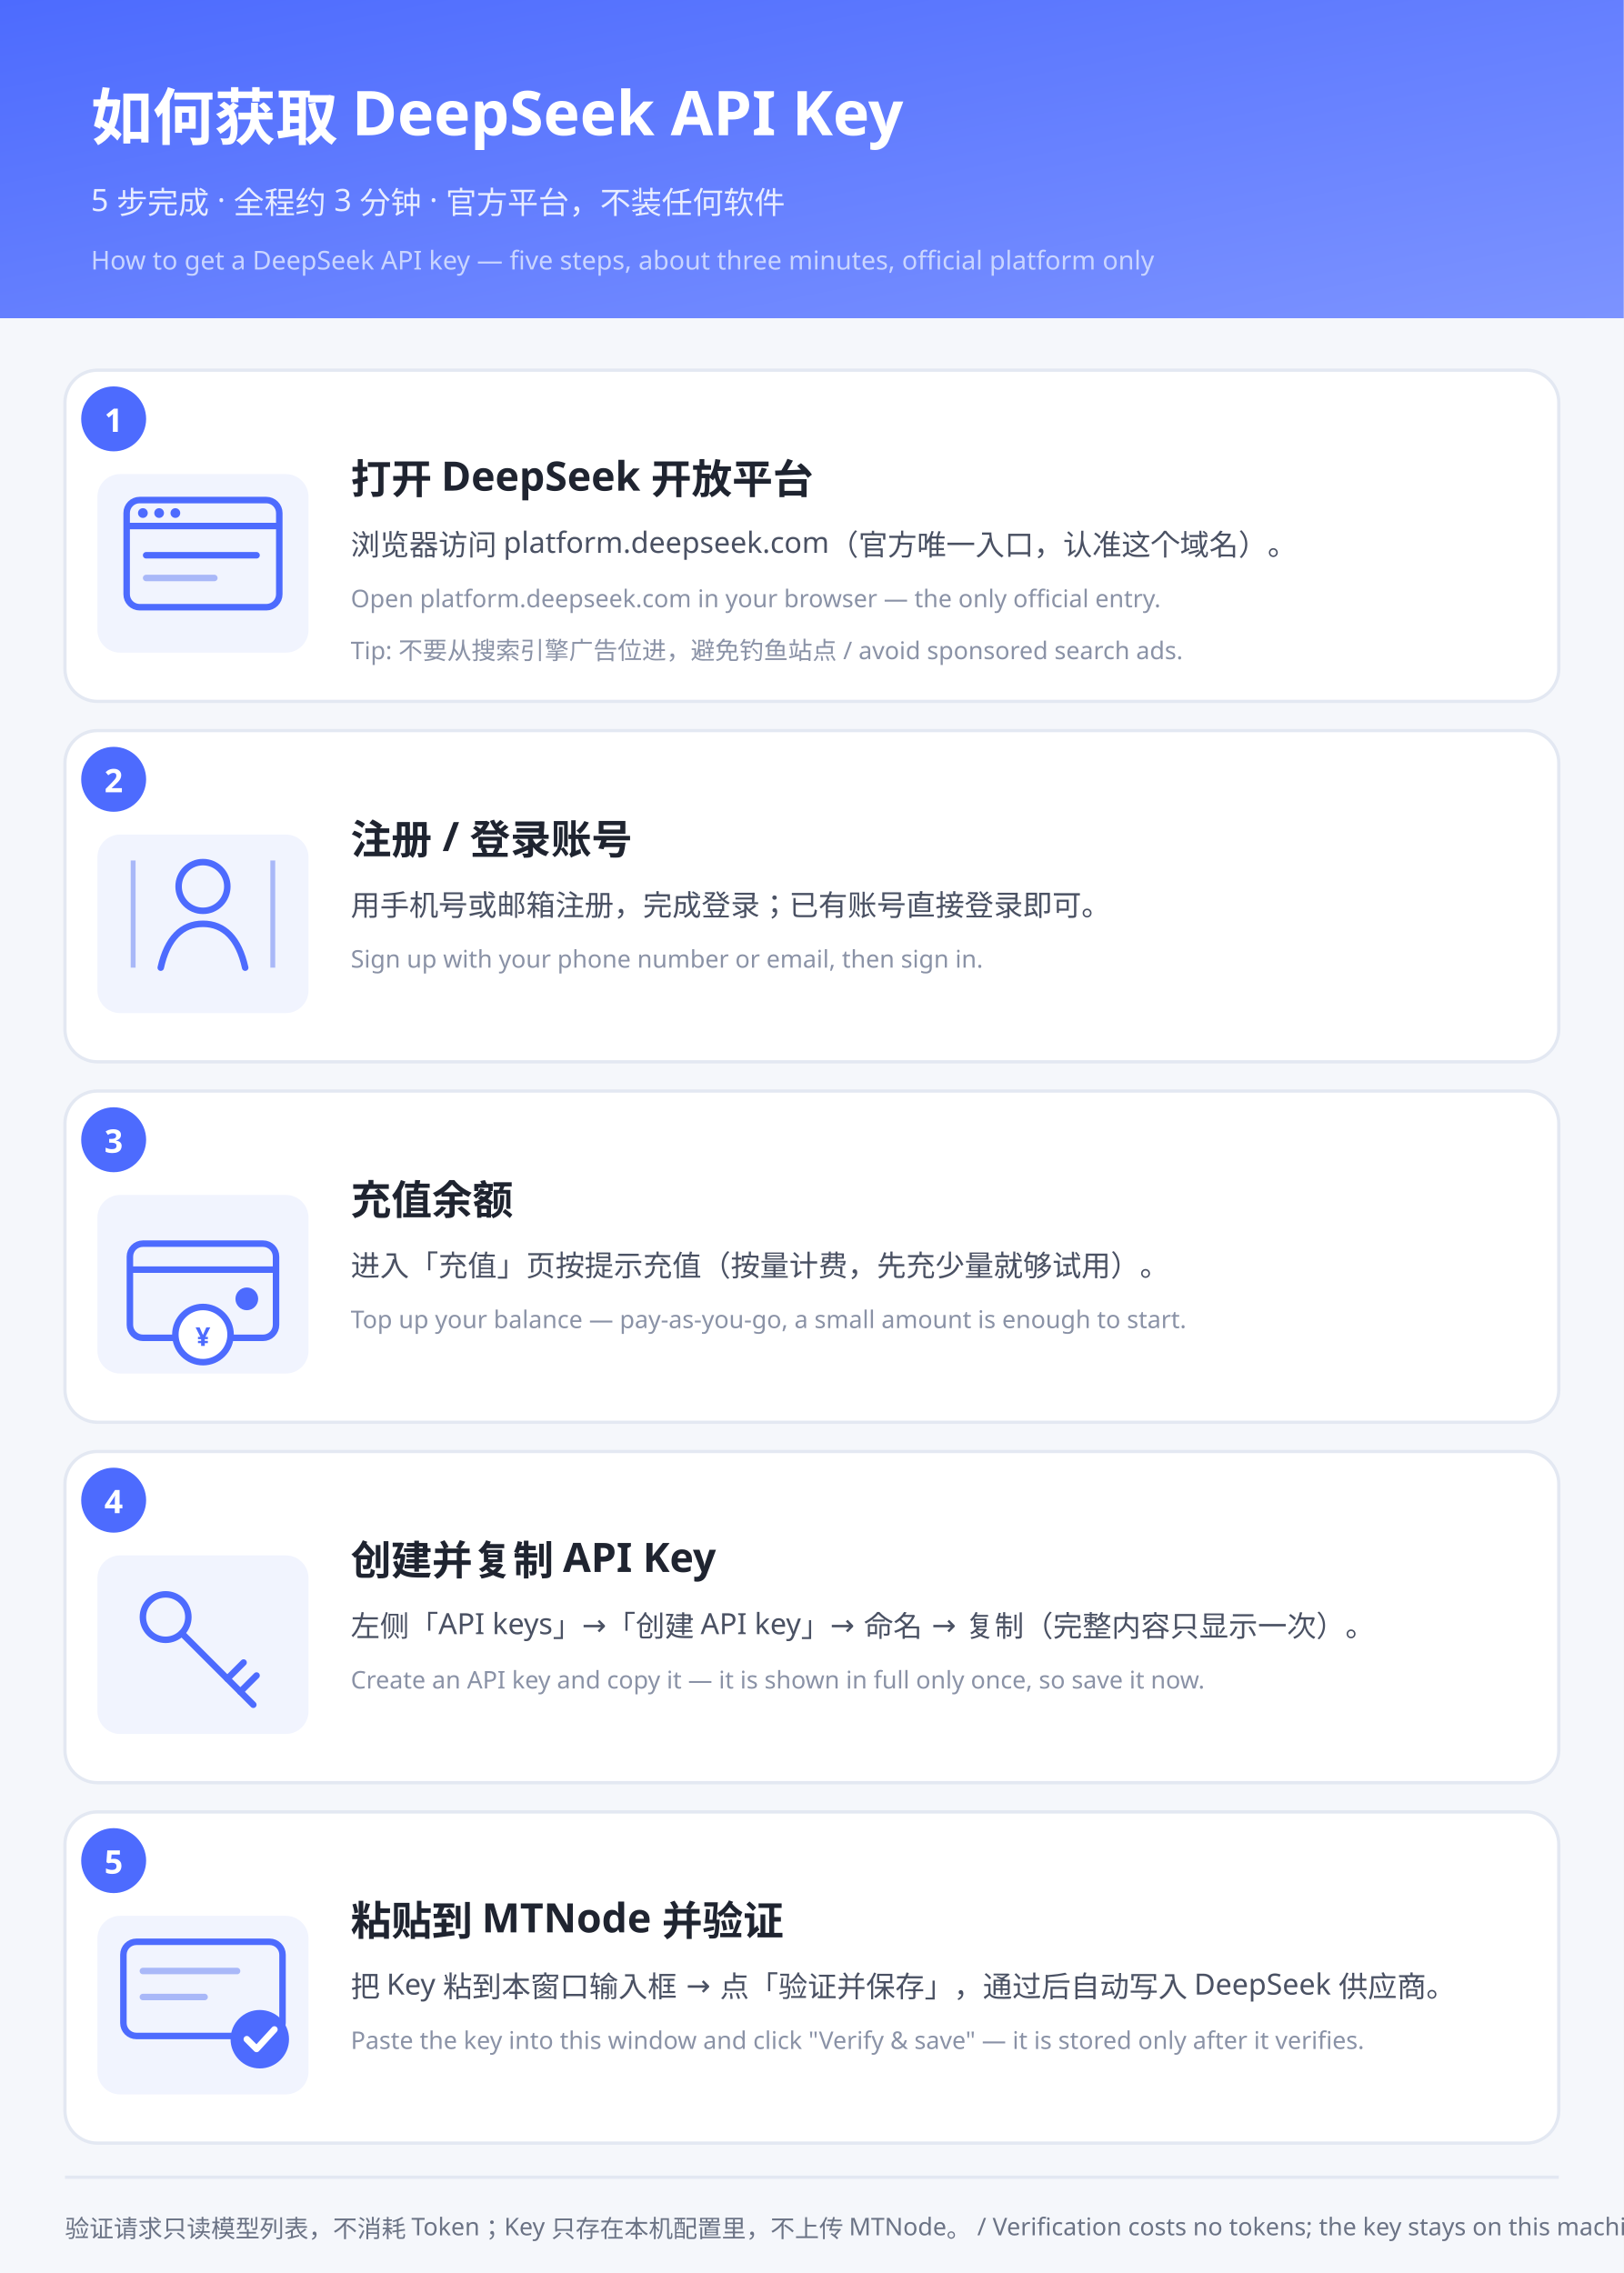
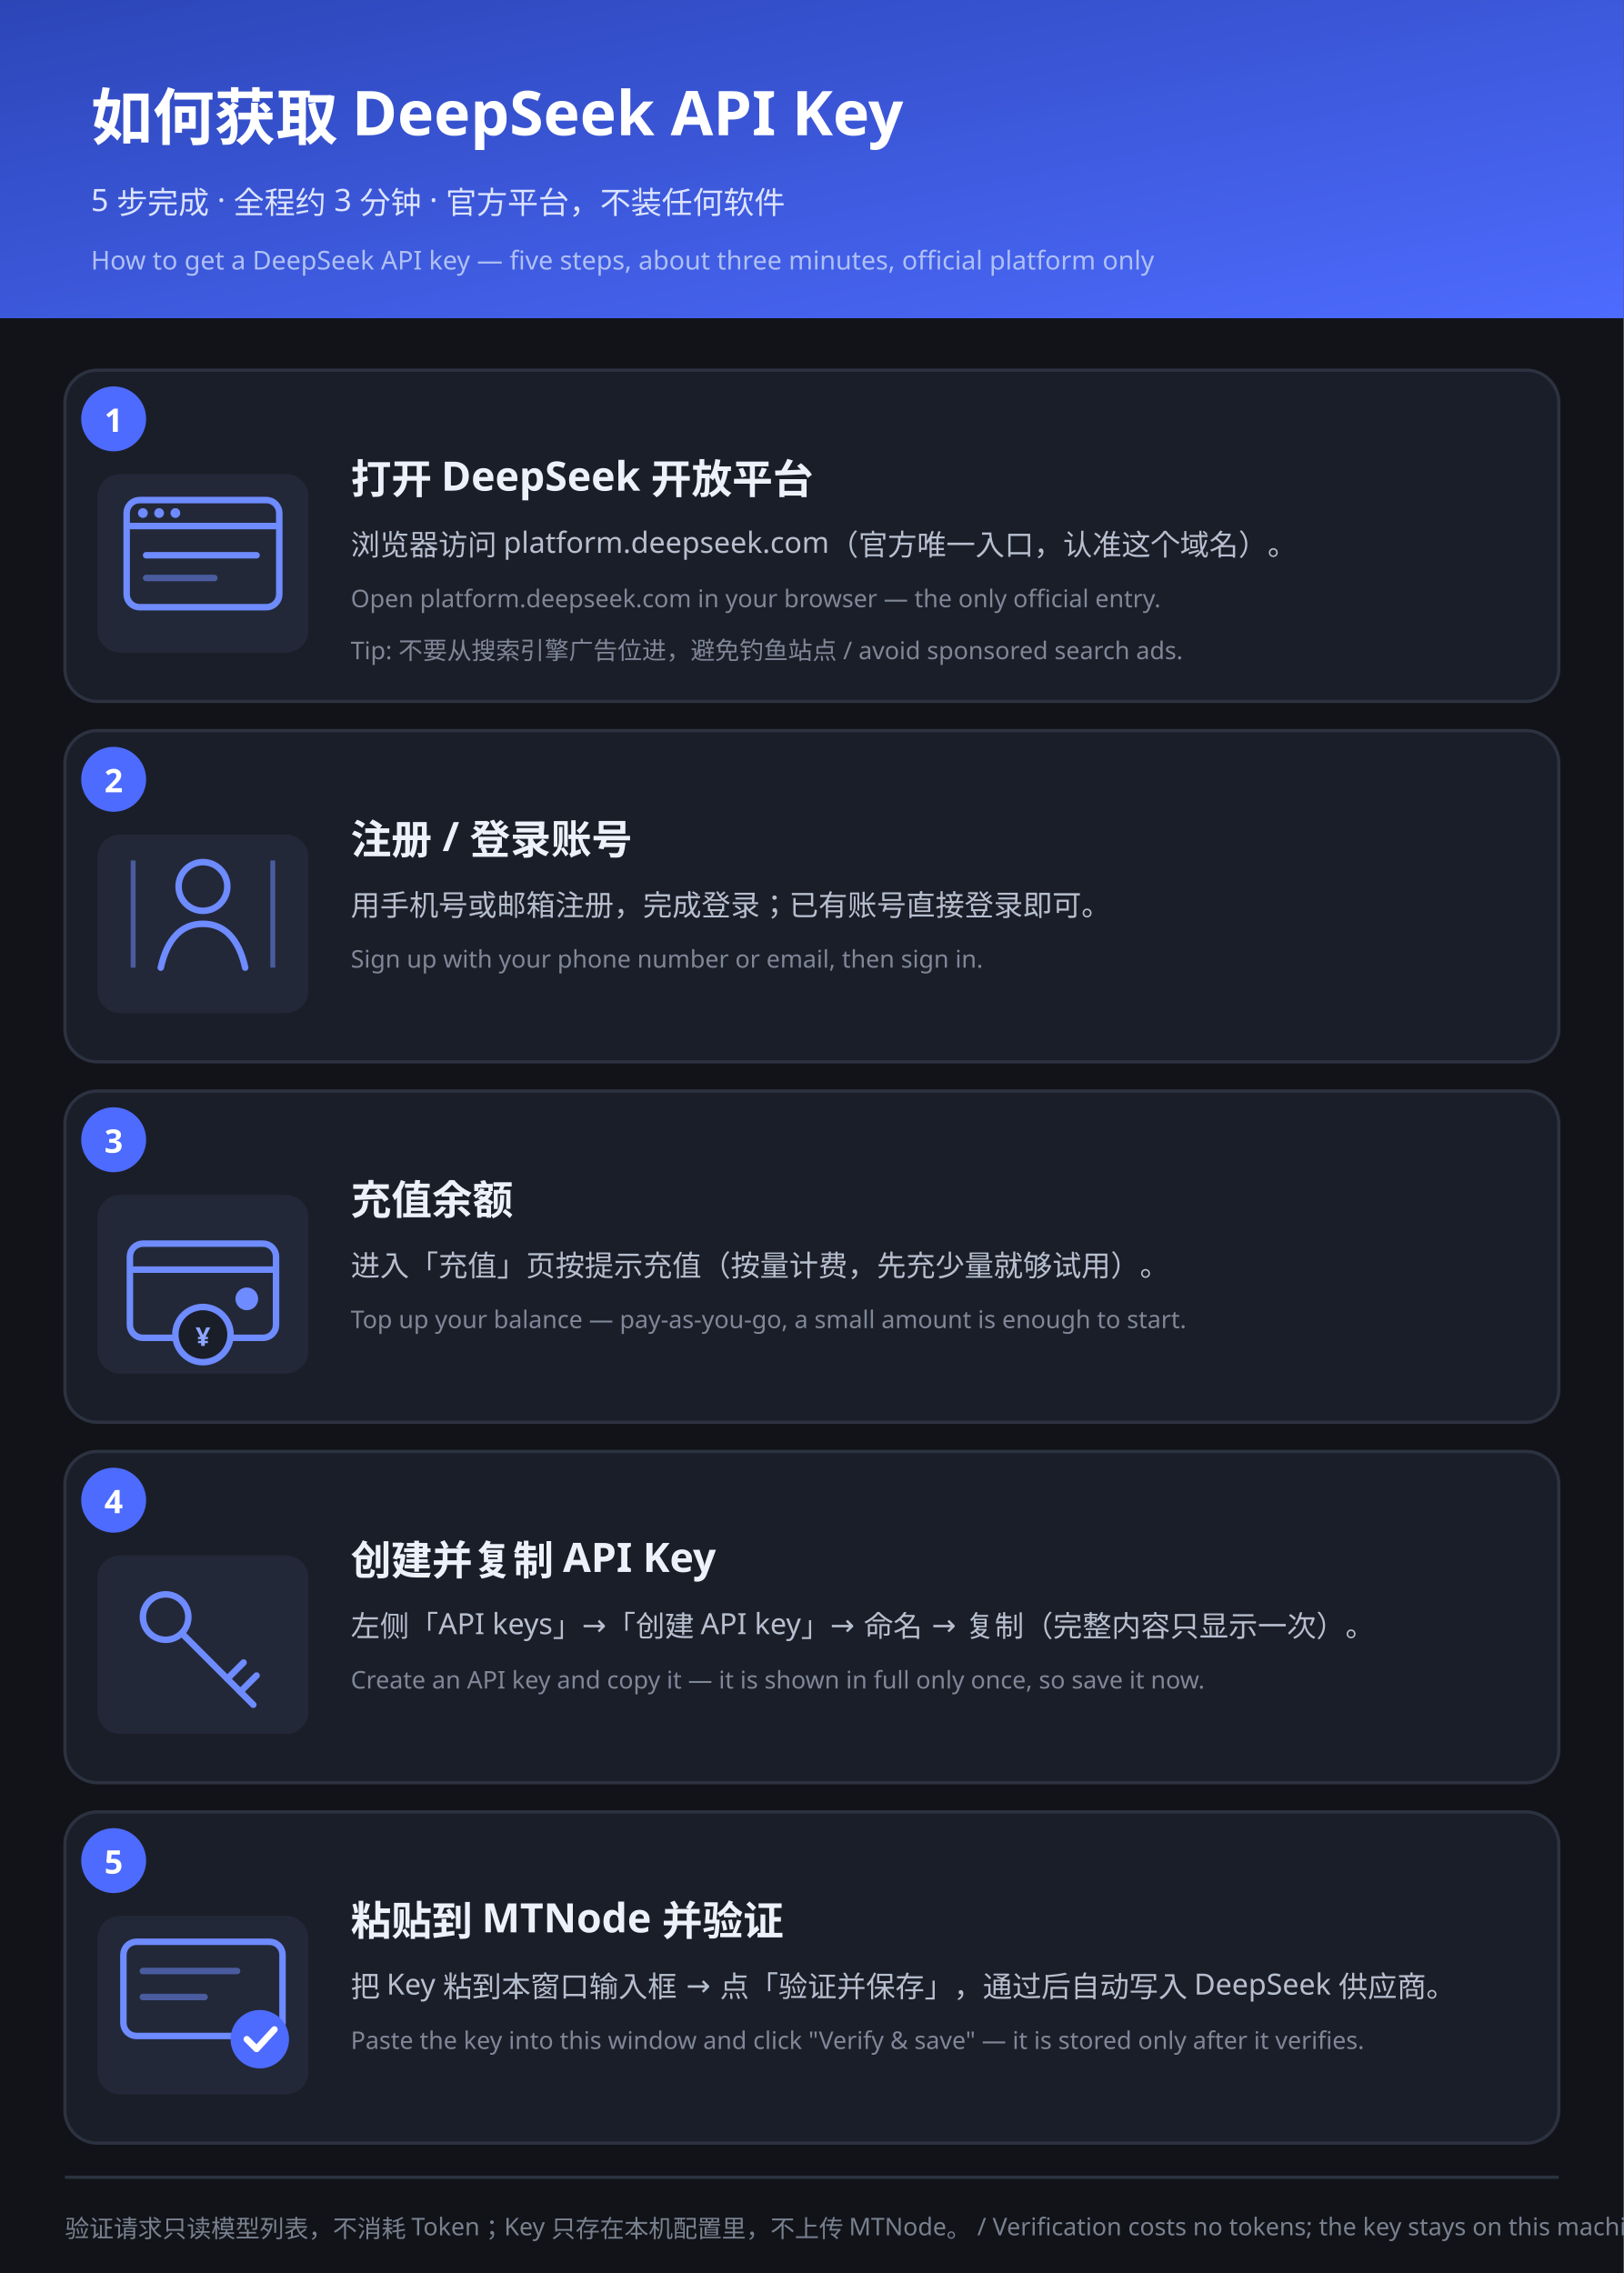
- <svg xmlns="http://www.w3.org/2000/svg" viewBox="0 0 1000 1400" width="1000" height="1400" role="img" aria-label="如何获取 DeepSeek API Key：五步图文指引 / How to get a DeepSeek API Key: five steps">
+ <svg xmlns="http://www.w3.org/2000/svg" viewBox="0 0 1000 1400" width="1000" height="1400" role="img" aria-label="如何获取 DeepSeek API Key：五步图文指引（深色）/ How to get a DeepSeek API Key: five steps (dark)">
  <defs>
    <linearGradient id="hd" x1="0" y1="0" x2="1" y2="1">
-       <stop offset="0" stop-color="#4D6BFE" />
-       <stop offset="1" stop-color="#7C93FF" />
+       <stop offset="0" stop-color="#2C46B8" />
+       <stop offset="1" stop-color="#4D6BFE" />
    </linearGradient>
  </defs>
-   <rect x="0" y="0" width="1000" height="1400" fill="#F5F7FB" />
+   <rect x="0" y="0" width="1000" height="1400" fill="#111319" />
  <rect x="0" y="0" width="1000" height="196" fill="url(#hd)" />
  <text x="56" y="86" font-family="Segoe UI, Microsoft YaHei, PingFang SC, sans-serif" font-size="38" font-weight="700" fill="#FFFFFF">如何获取 DeepSeek API Key</text>
-   <text x="56" y="130" font-family="Segoe UI, Microsoft YaHei, PingFang SC, sans-serif" font-size="19" fill="#E8EDFF">5 步完成 · 全程约 3 分钟 · 官方平台，不装任何软件</text>
-   <text x="56" y="166" font-family="Segoe UI, Microsoft YaHei, PingFang SC, sans-serif" font-size="16" fill="#C9D5FF">How to get a DeepSeek API key — five steps, about three minutes, official platform only</text>
+   <text x="56" y="130" font-family="Segoe UI, Microsoft YaHei, PingFang SC, sans-serif" font-size="19" fill="#DDE4FF">5 步完成 · 全程约 3 分钟 · 官方平台，不装任何软件</text>
+   <text x="56" y="166" font-family="Segoe UI, Microsoft YaHei, PingFang SC, sans-serif" font-size="16" fill="#AFC0F5">How to get a DeepSeek API key — five steps, about three minutes, official platform only</text>
  <g>
-     <rect x="40" y="228" width="920" height="204" rx="20" fill="#FFFFFF" stroke="#E3E8F2" stroke-width="2" />
+     <rect x="40" y="228" width="920" height="204" rx="20" fill="#1A1E28" stroke="#2C3240" stroke-width="2" />
    <circle cx="70" cy="258" r="20" fill="#4D6BFE" />
    <text x="70" y="266" text-anchor="middle" font-family="Segoe UI, Microsoft YaHei, sans-serif" font-size="20" font-weight="700" fill="#FFFFFF">1</text>
-     <rect x="60" y="292" width="130" height="110" rx="14" fill="#F1F4FE" />
-     <rect x="78" y="308" width="94" height="66" rx="8" fill="none" stroke="#4D6BFE" stroke-width="4" />
-     <line x1="78" y1="324" x2="172" y2="324" stroke="#4D6BFE" stroke-width="4" />
-     <circle cx="88" cy="316" r="3" fill="#4D6BFE" />
-     <circle cx="98" cy="316" r="3" fill="#4D6BFE" />
-     <circle cx="108" cy="316" r="3" fill="#4D6BFE" />
-     <line x1="90" y1="342" x2="158" y2="342" stroke="#4D6BFE" stroke-width="4" stroke-linecap="round" />
-     <line x1="90" y1="356" x2="132" y2="356" stroke="#A9B8F8" stroke-width="4" stroke-linecap="round" />
-     <text x="216" y="304" font-family="Segoe UI, Microsoft YaHei, PingFang SC, sans-serif" font-size="25" font-weight="700" fill="#1F2430">打开 DeepSeek 开放平台</text>
-     <text x="216" y="342" font-family="Segoe UI, Microsoft YaHei, PingFang SC, sans-serif" font-size="18" fill="#4A5163">浏览器访问 platform.deepseek.com（官方唯一入口，认准这个域名）。</text>
-     <text x="216" y="374" font-family="Segoe UI, Microsoft YaHei, PingFang SC, sans-serif" font-size="15" fill="#8A92A6">Open platform.deepseek.com in your browser — the only official entry.</text>
-     <text x="216" y="406" font-family="Segoe UI, Microsoft YaHei, PingFang SC, sans-serif" font-size="15" fill="#8A92A6">Tip: 不要从搜索引擎广告位进，避免钓鱼站点 / avoid sponsored search ads.</text>
+     <rect x="60" y="292" width="130" height="110" rx="14" fill="#222838" />
+     <rect x="78" y="308" width="94" height="66" rx="8" fill="none" stroke="#6E8BFF" stroke-width="4" />
+     <line x1="78" y1="324" x2="172" y2="324" stroke="#6E8BFF" stroke-width="4" />
+     <circle cx="88" cy="316" r="3" fill="#6E8BFF" />
+     <circle cx="98" cy="316" r="3" fill="#6E8BFF" />
+     <circle cx="108" cy="316" r="3" fill="#6E8BFF" />
+     <line x1="90" y1="342" x2="158" y2="342" stroke="#6E8BFF" stroke-width="4" stroke-linecap="round" />
+     <line x1="90" y1="356" x2="132" y2="356" stroke="#4A5C9E" stroke-width="4" stroke-linecap="round" />
+     <text x="216" y="304" font-family="Segoe UI, Microsoft YaHei, PingFang SC, sans-serif" font-size="25" font-weight="700" fill="#EDF1FA">打开 DeepSeek 开放平台</text>
+     <text x="216" y="342" font-family="Segoe UI, Microsoft YaHei, PingFang SC, sans-serif" font-size="18" fill="#B7BFCF">浏览器访问 platform.deepseek.com（官方唯一入口，认准这个域名）。</text>
+     <text x="216" y="374" font-family="Segoe UI, Microsoft YaHei, PingFang SC, sans-serif" font-size="15" fill="#7F8798">Open platform.deepseek.com in your browser — the only official entry.</text>
+     <text x="216" y="406" font-family="Segoe UI, Microsoft YaHei, PingFang SC, sans-serif" font-size="15" fill="#7F8798">Tip: 不要从搜索引擎广告位进，避免钓鱼站点 / avoid sponsored search ads.</text>
  </g>
  <g>
-     <rect x="40" y="450" width="920" height="204" rx="20" fill="#FFFFFF" stroke="#E3E8F2" stroke-width="2" />
+     <rect x="40" y="450" width="920" height="204" rx="20" fill="#1A1E28" stroke="#2C3240" stroke-width="2" />
    <circle cx="70" cy="480" r="20" fill="#4D6BFE" />
    <text x="70" y="488" text-anchor="middle" font-family="Segoe UI, Microsoft YaHei, sans-serif" font-size="20" font-weight="700" fill="#FFFFFF">2</text>
-     <rect x="60" y="514" width="130" height="110" rx="14" fill="#F1F4FE" />
-     <circle cx="125" cy="546" r="15" fill="none" stroke="#4D6BFE" stroke-width="4" />
-     <path d="M99 596c4-18 13-27 26-27s22 9 26 27" fill="none" stroke="#4D6BFE" stroke-width="4" stroke-linecap="round" />
-     <line x1="82" y1="530" x2="82" y2="596" stroke="#A9B8F8" stroke-width="3" />
-     <line x1="168" y1="530" x2="168" y2="596" stroke="#A9B8F8" stroke-width="3" />
-     <text x="216" y="526" font-family="Segoe UI, Microsoft YaHei, PingFang SC, sans-serif" font-size="25" font-weight="700" fill="#1F2430">注册 / 登录账号</text>
-     <text x="216" y="564" font-family="Segoe UI, Microsoft YaHei, PingFang SC, sans-serif" font-size="18" fill="#4A5163">用手机号或邮箱注册，完成登录；已有账号直接登录即可。</text>
-     <text x="216" y="596" font-family="Segoe UI, Microsoft YaHei, PingFang SC, sans-serif" font-size="15" fill="#8A92A6">Sign up with your phone number or email, then sign in.</text>
+     <rect x="60" y="514" width="130" height="110" rx="14" fill="#222838" />
+     <circle cx="125" cy="546" r="15" fill="none" stroke="#6E8BFF" stroke-width="4" />
+     <path d="M99 596c4-18 13-27 26-27s22 9 26 27" fill="none" stroke="#6E8BFF" stroke-width="4" stroke-linecap="round" />
+     <line x1="82" y1="530" x2="82" y2="596" stroke="#4A5C9E" stroke-width="3" />
+     <line x1="168" y1="530" x2="168" y2="596" stroke="#4A5C9E" stroke-width="3" />
+     <text x="216" y="526" font-family="Segoe UI, Microsoft YaHei, PingFang SC, sans-serif" font-size="25" font-weight="700" fill="#EDF1FA">注册 / 登录账号</text>
+     <text x="216" y="564" font-family="Segoe UI, Microsoft YaHei, PingFang SC, sans-serif" font-size="18" fill="#B7BFCF">用手机号或邮箱注册，完成登录；已有账号直接登录即可。</text>
+     <text x="216" y="596" font-family="Segoe UI, Microsoft YaHei, PingFang SC, sans-serif" font-size="15" fill="#7F8798">Sign up with your phone number or email, then sign in.</text>
  </g>
  <g>
-     <rect x="40" y="672" width="920" height="204" rx="20" fill="#FFFFFF" stroke="#E3E8F2" stroke-width="2" />
+     <rect x="40" y="672" width="920" height="204" rx="20" fill="#1A1E28" stroke="#2C3240" stroke-width="2" />
    <circle cx="70" cy="702" r="20" fill="#4D6BFE" />
    <text x="70" y="710" text-anchor="middle" font-family="Segoe UI, Microsoft YaHei, sans-serif" font-size="20" font-weight="700" fill="#FFFFFF">3</text>
-     <rect x="60" y="736" width="130" height="110" rx="14" fill="#F1F4FE" />
-     <rect x="80" y="766" width="90" height="58" rx="8" fill="none" stroke="#4D6BFE" stroke-width="4" />
-     <path d="M80 782h90" stroke="#4D6BFE" stroke-width="4" />
-     <circle cx="152" cy="800" r="7" fill="#4D6BFE" />
-     <circle cx="125" cy="822" r="17" fill="#FFFFFF" stroke="#4D6BFE" stroke-width="4" />
-     <text x="125" y="829" text-anchor="middle" font-family="Segoe UI, Microsoft YaHei, sans-serif" font-size="16" font-weight="700" fill="#4D6BFE">¥</text>
-     <text x="216" y="748" font-family="Segoe UI, Microsoft YaHei, PingFang SC, sans-serif" font-size="25" font-weight="700" fill="#1F2430">充值余额</text>
-     <text x="216" y="786" font-family="Segoe UI, Microsoft YaHei, PingFang SC, sans-serif" font-size="18" fill="#4A5163">进入「充值」页按提示充值（按量计费，先充少量就够试用）。</text>
-     <text x="216" y="818" font-family="Segoe UI, Microsoft YaHei, PingFang SC, sans-serif" font-size="15" fill="#8A92A6">Top up your balance — pay-as-you-go, a small amount is enough to start.</text>
+     <rect x="60" y="736" width="130" height="110" rx="14" fill="#222838" />
+     <rect x="80" y="766" width="90" height="58" rx="8" fill="none" stroke="#6E8BFF" stroke-width="4" />
+     <path d="M80 782h90" stroke="#6E8BFF" stroke-width="4" />
+     <circle cx="152" cy="800" r="7" fill="#6E8BFF" />
+     <circle cx="125" cy="822" r="17" fill="#1A1E28" stroke="#6E8BFF" stroke-width="4" />
+     <text x="125" y="829" text-anchor="middle" font-family="Segoe UI, Microsoft YaHei, sans-serif" font-size="16" font-weight="700" fill="#8FA6FF">¥</text>
+     <text x="216" y="748" font-family="Segoe UI, Microsoft YaHei, PingFang SC, sans-serif" font-size="25" font-weight="700" fill="#EDF1FA">充值余额</text>
+     <text x="216" y="786" font-family="Segoe UI, Microsoft YaHei, PingFang SC, sans-serif" font-size="18" fill="#B7BFCF">进入「充值」页按提示充值（按量计费，先充少量就够试用）。</text>
+     <text x="216" y="818" font-family="Segoe UI, Microsoft YaHei, PingFang SC, sans-serif" font-size="15" fill="#7F8798">Top up your balance — pay-as-you-go, a small amount is enough to start.</text>
  </g>
  <g>
-     <rect x="40" y="894" width="920" height="204" rx="20" fill="#FFFFFF" stroke="#E3E8F2" stroke-width="2" />
+     <rect x="40" y="894" width="920" height="204" rx="20" fill="#1A1E28" stroke="#2C3240" stroke-width="2" />
    <circle cx="70" cy="924" r="20" fill="#4D6BFE" />
    <text x="70" y="932" text-anchor="middle" font-family="Segoe UI, Microsoft YaHei, sans-serif" font-size="20" font-weight="700" fill="#FFFFFF">4</text>
-     <rect x="60" y="958" width="130" height="110" rx="14" fill="#F1F4FE" />
-     <circle cx="102" cy="996" r="14" fill="none" stroke="#4D6BFE" stroke-width="4" />
-     <line x1="112" y1="1006" x2="156" y2="1050" stroke="#4D6BFE" stroke-width="4" stroke-linecap="round" />
-     <line x1="148" y1="1042" x2="158" y2="1032" stroke="#4D6BFE" stroke-width="4" stroke-linecap="round" />
-     <line x1="140" y1="1034" x2="150" y2="1024" stroke="#4D6BFE" stroke-width="4" stroke-linecap="round" />
-     <text x="216" y="970" font-family="Segoe UI, Microsoft YaHei, PingFang SC, sans-serif" font-size="25" font-weight="700" fill="#1F2430">创建并复制 API Key</text>
-     <text x="216" y="1008" font-family="Segoe UI, Microsoft YaHei, PingFang SC, sans-serif" font-size="18" fill="#4A5163">左侧「API keys」→「创建 API key」→ 命名 → 复制（完整内容只显示一次）。</text>
-     <text x="216" y="1040" font-family="Segoe UI, Microsoft YaHei, PingFang SC, sans-serif" font-size="15" fill="#8A92A6">Create an API key and copy it — it is shown in full only once, so save it now.</text>
+     <rect x="60" y="958" width="130" height="110" rx="14" fill="#222838" />
+     <circle cx="102" cy="996" r="14" fill="none" stroke="#6E8BFF" stroke-width="4" />
+     <line x1="112" y1="1006" x2="156" y2="1050" stroke="#6E8BFF" stroke-width="4" stroke-linecap="round" />
+     <line x1="148" y1="1042" x2="158" y2="1032" stroke="#6E8BFF" stroke-width="4" stroke-linecap="round" />
+     <line x1="140" y1="1034" x2="150" y2="1024" stroke="#6E8BFF" stroke-width="4" stroke-linecap="round" />
+     <text x="216" y="970" font-family="Segoe UI, Microsoft YaHei, PingFang SC, sans-serif" font-size="25" font-weight="700" fill="#EDF1FA">创建并复制 API Key</text>
+     <text x="216" y="1008" font-family="Segoe UI, Microsoft YaHei, PingFang SC, sans-serif" font-size="18" fill="#B7BFCF">左侧「API keys」→「创建 API key」→ 命名 → 复制（完整内容只显示一次）。</text>
+     <text x="216" y="1040" font-family="Segoe UI, Microsoft YaHei, PingFang SC, sans-serif" font-size="15" fill="#7F8798">Create an API key and copy it — it is shown in full only once, so save it now.</text>
  </g>
  <g>
-     <rect x="40" y="1116" width="920" height="204" rx="20" fill="#FFFFFF" stroke="#E3E8F2" stroke-width="2" />
+     <rect x="40" y="1116" width="920" height="204" rx="20" fill="#1A1E28" stroke="#2C3240" stroke-width="2" />
    <circle cx="70" cy="1146" r="20" fill="#4D6BFE" />
    <text x="70" y="1154" text-anchor="middle" font-family="Segoe UI, Microsoft YaHei, sans-serif" font-size="20" font-weight="700" fill="#FFFFFF">5</text>
-     <rect x="60" y="1180" width="130" height="110" rx="14" fill="#F1F4FE" />
-     <rect x="76" y="1196" width="98" height="58" rx="8" fill="none" stroke="#4D6BFE" stroke-width="4" />
-     <line x1="88" y1="1214" x2="146" y2="1214" stroke="#A9B8F8" stroke-width="4" stroke-linecap="round" />
-     <line x1="88" y1="1230" x2="126" y2="1230" stroke="#A9B8F8" stroke-width="4" stroke-linecap="round" />
+     <rect x="60" y="1180" width="130" height="110" rx="14" fill="#222838" />
+     <rect x="76" y="1196" width="98" height="58" rx="8" fill="none" stroke="#6E8BFF" stroke-width="4" />
+     <line x1="88" y1="1214" x2="146" y2="1214" stroke="#4A5C9E" stroke-width="4" stroke-linecap="round" />
+     <line x1="88" y1="1230" x2="126" y2="1230" stroke="#4A5C9E" stroke-width="4" stroke-linecap="round" />
    <circle cx="160" cy="1256" r="18" fill="#4D6BFE" />
    <path d="M152 1256l6 6 11-12" fill="none" stroke="#FFFFFF" stroke-width="4" stroke-linecap="round" stroke-linejoin="round" />
-     <text x="216" y="1192" font-family="Segoe UI, Microsoft YaHei, PingFang SC, sans-serif" font-size="25" font-weight="700" fill="#1F2430">粘贴到 MTNode 并验证</text>
-     <text x="216" y="1230" font-family="Segoe UI, Microsoft YaHei, PingFang SC, sans-serif" font-size="18" fill="#4A5163">把 Key 粘到本窗口输入框 → 点「验证并保存」，通过后自动写入 DeepSeek 供应商。</text>
-     <text x="216" y="1262" font-family="Segoe UI, Microsoft YaHei, PingFang SC, sans-serif" font-size="15" fill="#8A92A6">Paste the key into this window and click "Verify &amp; save" — it is stored only after it verifies.</text>
+     <text x="216" y="1192" font-family="Segoe UI, Microsoft YaHei, PingFang SC, sans-serif" font-size="25" font-weight="700" fill="#EDF1FA">粘贴到 MTNode 并验证</text>
+     <text x="216" y="1230" font-family="Segoe UI, Microsoft YaHei, PingFang SC, sans-serif" font-size="18" fill="#B7BFCF">把 Key 粘到本窗口输入框 → 点「验证并保存」，通过后自动写入 DeepSeek 供应商。</text>
+     <text x="216" y="1262" font-family="Segoe UI, Microsoft YaHei, PingFang SC, sans-serif" font-size="15" fill="#7F8798">Paste the key into this window and click "Verify &amp; save" — it is stored only after it verifies.</text>
  </g>
-   <rect x="40" y="1340" width="920" height="2" fill="#E3E8F2" />
-   <text x="40" y="1378" font-family="Segoe UI, Microsoft YaHei, PingFang SC, sans-serif" font-size="15" fill="#6B7385">验证请求只读模型列表，不消耗 Token；Key 只存在本机配置里，不上传 MTNode。 / Verification costs no tokens; the key stays on this machine.</text>
+   <rect x="40" y="1340" width="920" height="2" fill="#2C3240" />
+   <text x="40" y="1378" font-family="Segoe UI, Microsoft YaHei, PingFang SC, sans-serif" font-size="15" fill="#79818F">验证请求只读模型列表，不消耗 Token；Key 只存在本机配置里，不上传 MTNode。 / Verification costs no tokens; the key stays on this machine.</text>
</svg>
